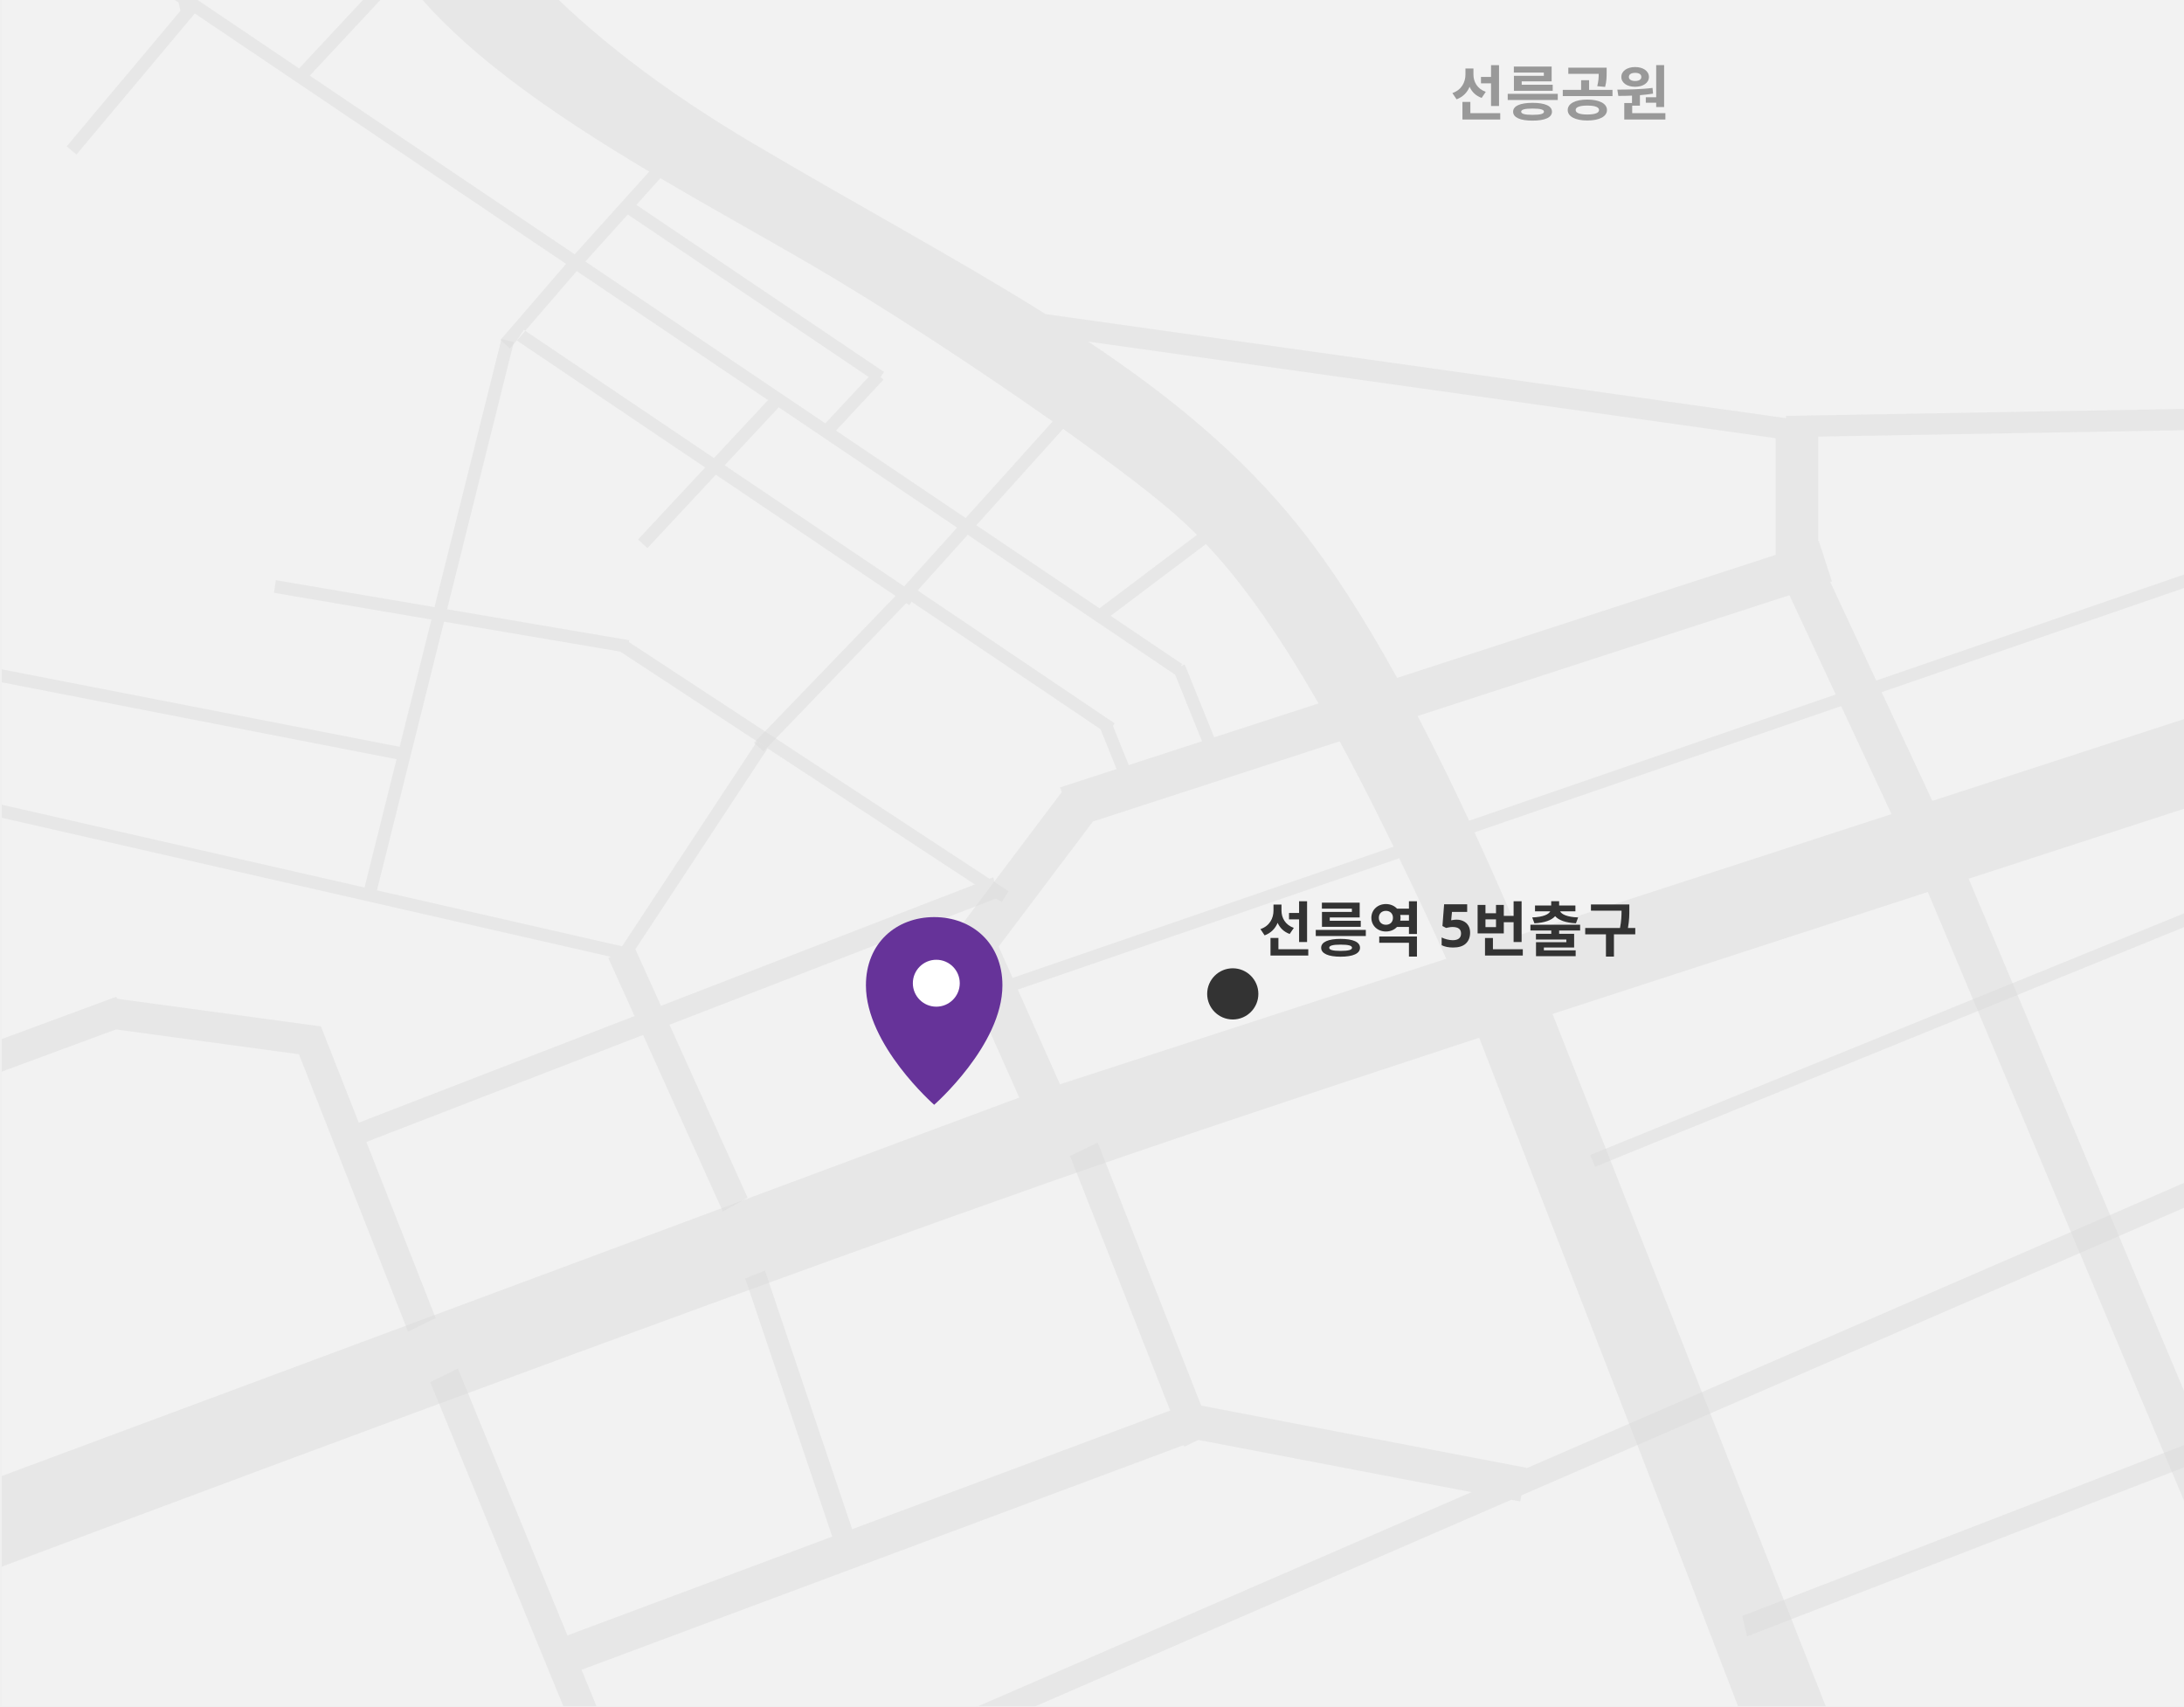
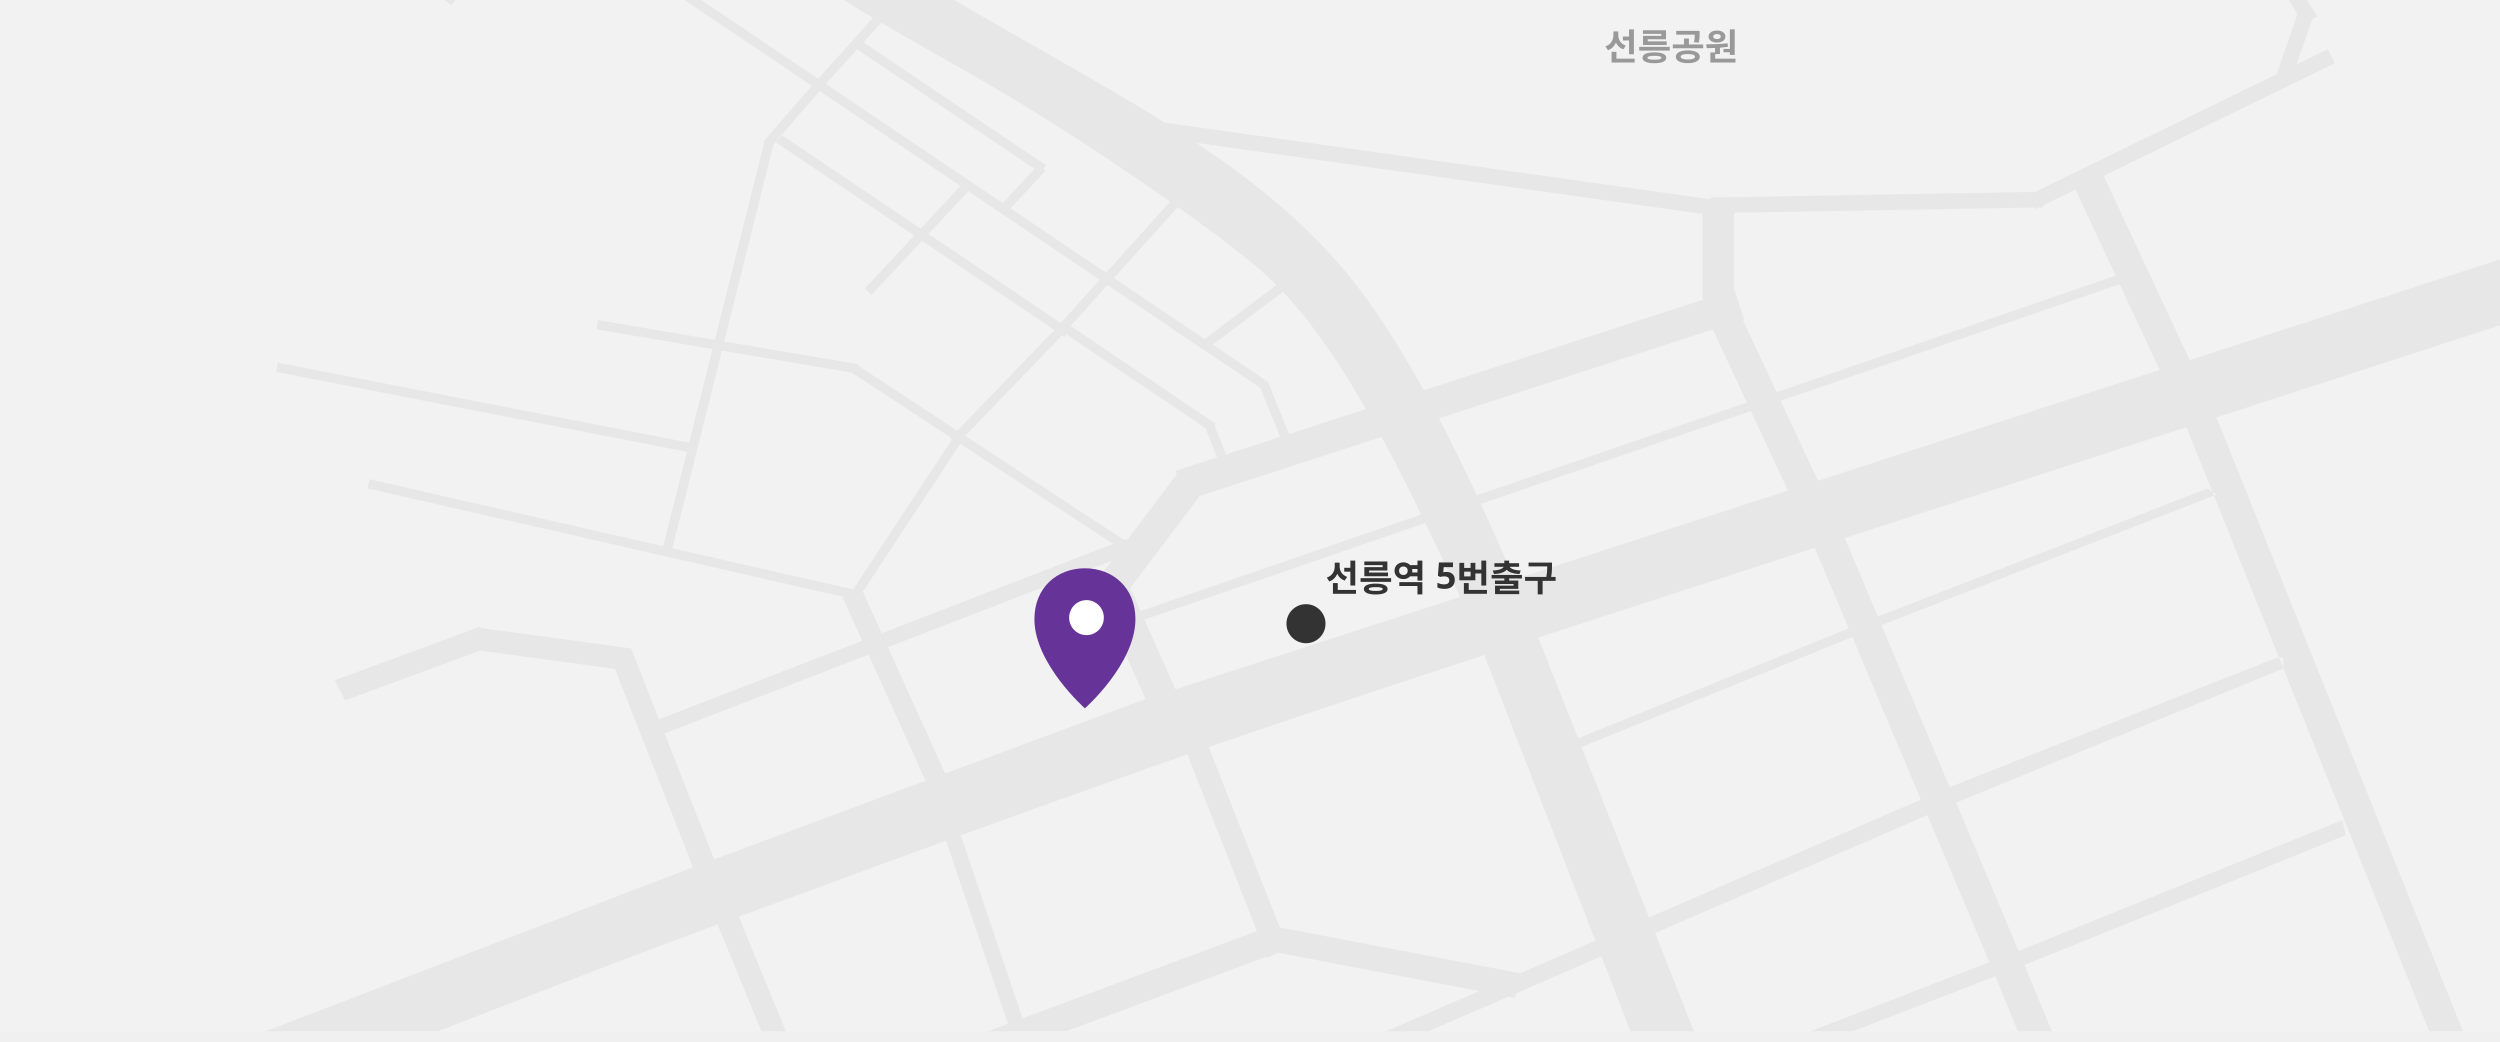
- <svg xmlns="http://www.w3.org/2000/svg" xmlns:xlink="http://www.w3.org/1999/xlink" width="512" height="400" viewBox="0 0 512 400">
+ <svg xmlns="http://www.w3.org/2000/svg" xmlns:xlink="http://www.w3.org/1999/xlink" width="960" height="400" viewBox="0 0 960 400">
  <defs>
-     <path id="a" d="M.391 0h512v400h-512z" />
+     <path id="a" d="M0 0h960v396H0z" />
  </defs>
  <g fill="none" fill-rule="evenodd">
    <mask id="b" fill="#fff">
      <use xlink:href="#a" />
    </mask>
    <use fill="#F2F2F2" xlink:href="#a" />
-     <path fill="#D8D8D8" d="M41.298-143.945l21.291-.743c.466 4.097 1.584 9.497 3.355 16.199L255.254-190l6.18 19.021-90.154 29.293 15.99 39.574 3.398-1.513.45 1.012 129.542-42.09 1.545 4.754L190.96-97.304l-.278-.854-1.539.685.163.404-4.635 1.873-.098-.242-92.328 41.106c17.077 36.064 41.117 62.41 84.504 88.067 24.644 14.573 47.71 26.945 68.373 39.896l173.564 24.393-.01-.535 103.404-1.805 76.896-37.504 6.597-19.16-15.021-24.039-.024.022-147.993-158.704 3.657-3.41 147.49 158.164.224-.14 18.017 28.834-1.672 1.045-4.92 14.288 9.96-4.858 2.192 4.494-14.454 7.05-.031.09-.09-.031-58.973 28.763 27.38 58.714 216.076-70.3 6.18 19.022-213.741 69.54 39.63 84.986-9.064 4.226-40.148-86.098-108.727 35.327 60.559 144-9.063 4.227-61.078-145.113-87.976 28.585c2.71 6.72 71.64 181.429 74.408 188.638l-20.975.732c-.15-3.226-67.818-176.317-70.625-183.784-45.142 14.807-79.025 26.195-101.649 34.165-58.916 20.755-147.425 53.3-265.526 97.635l-6.18-19.021 265.52-98.77-15.62-35.083-1.238-.933 26.817-35.587-.362-1.116 13.225-4.297-3.772-9.339-44.276-29.864-.543.806-.72-.486-33.468 34.75-2.23-2.007 33.186-34.437L167.82 111.3l-16.045 17.206-2.194-2.046 15.721-16.858-44.16-29.786 1.678-2.488 44.554 30.052 12.666-13.582-44.829-30.237-15.662 18.142-2.23-2.008 15.38-17.828L45.675 3.166 17.92 36.241l-2.298-1.929L42.292 2.53l-.45-1.947-.99-.668.623-.923-8.079-34.992-29.513-6.813.018-.077L-212.603 27l-.877-2.869L1.323-45.239l-17.356-35.585-193.787 62.676L-216-37.17l262.027-84.848a503.642 503.642 0 0 1-4.73-21.927zm48.856 85.071l92.545-41.203-16.186-40.06-94.875 30.827c2.895 9 6.466 19.349 10.713 31.047 2.46 6.773 5.041 13.222 7.803 19.39zM51.11-102.64l-13.094 4.254 13.403 30.104 10.047-2.881C57.67-81.28 54.218-91.773 51.11-102.64zM62.534-68.35l-9.883 2.835 8.36 18.776 9.396-2.695a366.472 366.472 0 0 1-7.873-18.916zm9.13 21.677l-3.96 1.135L79.269-9.95l9.124 6.388 4.268-4.576a70.526 70.526 0 0 1-1.777-2.714c-7.013-11.278-13.42-23.218-19.22-35.82zm22.78 41.02L72.635 17.732l62.092 41.882 17.455-19.386c-22.71-13.528-44.806-28.581-57.74-45.882zm60.372 47.44l-5.622 6.245L207.263 87.2l-.802 1.188.662.617-11.129 11.934 30.39 20.498 20.379-22.633c-17.581-12.395-39.548-26.842-58.354-37.74-10.535-6.105-22.1-12.5-33.593-19.276zm94.412 58.762l-20.333 22.582 28.863 19.468 22.84-17.211c-3.363-3.361-6.412-5.958-9.248-8.27-5.301-4.32-13.048-10.12-22.122-16.57zm33.478 27.006l-22.318 16.818 16.76 11.304-.301.446.896-.362 6.903 17.084 24.45-7.944c-10.757-18.72-19.268-29.82-26.39-37.346zm44.828 31.355l88.707-28.823V102.73L255.128 80.086c19.124 12.734 35.892 26.43 49.568 43.574 7.303 9.155 14.916 20.906 22.838 35.25zm28.762 60.255l87.127-28.31-11.804-25.314-85.935 29.59a870.354 870.354 0 0 1 10.612 24.034zm-17.252 5.605c-3.089-6.914-6.765-14.765-11.03-23.555l-89.396 30.782 9.88 22.193 90.546-29.42zm-6.701-56.908c3.95 7.552 7.974 15.73 12.073 24.533l85.928-29.588-10.848-23.263-87.153 28.318zm-18.28 5.94l-57.848 18.796-22.088 29.311 3.266 7.337 89.298-30.748c-.707-1.447-1.429-2.92-2.166-4.415-3.696-7.502-7.177-14.23-10.462-20.282zM70.117 16.034L86.326-1.346l-8.284-5.8-.92.299L64.819-44.71l-2.576.74.134.302-2.74 1.22-.307-.688-10.995 3.153L58.32-9.25l-.503.164.185.605-14.173 4.333.67 2.903 25.618 17.28zm205.359 142.122l-.006.009-48.602-32.783-11.738 13.036 46.194 31.159-.41.607 3.705 9.168 17.167-5.578-6.31-15.618zm-51.12-34.468L182.56 95.496l-12.666 13.583 42.069 28.376 12.394-13.766zM137.24 61.31l56.237 37.933 10.145-10.879-56.454-38.079-9.928 11.025zM4.553-45.717l.005-.02 28.904 6.672 2.19-.505.022.097 22.424-6.43-8.36-18.776-22.443 6.435-.827-2.884.513-.147-13.04-29.288-27.092 8.803L4.228-46.128l.183-.055.142.466zm32.847 8.87l-.388 1.68-.363-.083 6.504 28.172 11.57-3.537-9.274-28.54-8.05 2.308zM16.81-91.496L29.893-62.11l18.613-5.337-13.36-30.006-18.336 5.957zm423.042 251.03L547.73 122.39l-12.785-27.417-10.21 4.98.012.686-1.473.026-1.064.52-.242-.497-95.728 1.67v24.482l.14-.045 3.09 9.51-.393.128 10.774 23.103zm1.274 2.735l11.88 25.474 108.726-35.327-12.727-27.293-107.879 37.146z" mask="url(#b)" opacity=".4" />
-     <circle cx="289" cy="233" r="6" fill="#333" mask="url(#b)" />
+     <path fill="#D8D8D8" d="M455.638-267l11.365 19.339-108.768 35.298 19.29 47.687 4.1-1.823.544 1.22L538.455-216l1.865 5.73-158.342 51.387-.335-1.03-1.857.826.197.487-5.593 2.257-.118-.292L262.884-107.1c20.601 43.457 49.605 75.205 101.95 106.122l3.235 1.905c28.516 16.74 55.23 31.13 79.254 46.17L656.719 76.49l-.011-.644 124.75-2.175 92.772-45.193 7.96-23.088-18.123-28.967-.028.026L685.49-214.79l4.412-4.109 177.94 190.59.27-.169L889.85 6.266l-2.017 1.26-5.936 17.216 12.017-5.853 2.644 5.415-17.438 8.495-.038.109-.108-.038-71.148 34.66 33.032 70.752 260.686-84.712L1109 76.49l-257.869 83.798L959.75 430.773l-10.934 5.093L839.57 164.04l-131.173 42.57 12.687 30.134 126.575-49.184 3.471 2.368-128.643 50.149 26.18 62.18c81.138-32.175 122.992-48.719 125.562-49.632 2.57-.913 3.307.498 2.21 4.234l-125.261 51.36 23.97 56.931 124.289-50.215 1.356 5.763-123.367 49.86 30.399 73.858-10.934 5.093-30.718-74.606-107.63 41.561 21.924 55.654-25.306.883c-.088-1.907-19.775-53.062-40.213-105.755l-32.883 14.247-.327 1.729-2.542-.486-154.377 66.89-4.245-5.21 147.327-63.835-77.295-14.748-3.915 1.906-.176-.446-170.412 63.481 6.352 15.443-7.836 3.816-39.077-95.014-17.652 6.53C218.242 376.23 37.815 446.872-9.813 464.73l-7.456-22.921 283.373-108.835-29.99-76.117-51.775-7.012-51.828 19.116-3.957-7.755 54.798-20.212v-.006l.012.001 1.058-.39.292.573 57.656 7.81-.005.318.092-.045 10.605 26.916 78.017-30.12-7.42-16.402.621-.344-183.153-41.747.752-3.536 112.795 25.709 9.063-36.243-157.682-30.655.628-3.561 157.933 30.703 8.988-35.944-44.543-7.551.503-3.581 44.92 7.615 18.937-75.731.183.041-.469-.42 18.556-21.484-104.994-70.735L173.214 2.04l-2.772-2.324 32.175-38.299-.543-2.347-1.194-.804.751-1.112-9.746-42.166-35.606-8.21.02-.092-261.2 84.219-1.059-3.457 259.15-83.593-20.939-42.88-233.795 75.525-7.456-22.92 316.123-102.243a606.266 606.266 0 0 1-5.705-26.423l25.687-.896c.562 4.938 1.91 11.445 4.047 19.52L455.638-267zM283.706 352.004l28.399 69.047 74.926-27.912-23.74-70.304-18.207 6.633c-19.14 6.987-39.6 14.499-61.378 22.536zm456.39-38.985l-104.514 45.286 20.808 52.701 107.505-41.512-23.798-56.475zm-291.74-20.675l-8.678 3.059c-20.739 7.33-44.314 15.788-70.723 25.375l23.723 70.257 89.986-33.52-26.722-67.82-4.412 1.537c-1.077.376-2.136.747-3.175 1.112zm121.6-40.806l-15.532 5.098c-37.023 12.175-67.11 22.247-90.263 30.216l27.296 69.278 92.082 17.57-.022.114 29.09-12.604-21.248-54.652c-11.555-29.678-20.339-52.194-21.403-55.02zm141.322-6.908l-103.933 42.216 25.86 65.439 104.38-45.227-26.307-62.428zM333.5 251.403l-78.288 30.226 19.038 48.32 81.145-30.15-21.895-48.396zm93.287-36.016l-85.795 33.124L362.929 297l76.93-28.582-18.845-42.275-1.493-1.124 7.266-9.632zm270.05-5.026l-106.14 34.446 15.318 38.676 103.858-42.185-13.036-30.937zm-149.51-9.522L439.475 237.93l11.921 26.743 109.24-35.451-.708-1.576c-3.577-7.943-7.777-16.88-12.6-26.808zm-178.563-30.4l-37.422 56.744 7.228 15.976 88.82-34.292-58.626-38.428zm161.732-2.634l-69.791 22.649-26.648 35.321 3.94 8.84 107.734-37.05-1.292-2.64-1.32-2.682c-4.46-9.039-8.66-17.147-12.623-24.438zm-253.312-33.167l-18.98 75.899 69.358 15.809 37.94-57.53-.669-.602.208-.216-37.998-24.907-49.859-8.453zm395.138 23.213l-103.677 35.656a1048.152 1048.152 0 0 1 12.804 28.96l105.114-34.112-14.24-30.504zm-262.897-29.477l-.656.97-.869-.585-37.228 38.607 60.869 39.899 1.083-.418.143.613 19.107-25.324-.437-1.344 15.956-5.179-4.552-11.252-53.416-35.987zm248.272-1.85L552.55 160.647c4.765 9.101 9.62 18.955 14.566 29.563l103.668-35.653-13.087-28.033zm156.246-17.379l-130.15 44.761 14.33 30.697 131.174-42.57-15.354-32.888zm-388.644.314l-14.16 15.709 55.73 37.546-.494.732 4.469 11.047 20.711-6.721-7.613-18.82-.007.01-58.636-39.503zm67.367 2.618l-26.926 20.266 20.22 13.622-.364.537 1.082-.436 8.328 20.586 29.497-9.573-.775-1.342c-12.612-21.749-22.642-34.773-31.062-43.66zm-194.892-57.51l-.88 1.018.055.013-18.886 75.524 51.51 8.733-.074.523 38.097 24.972 37.274-38.632-50.808-34.23-19.357 20.734-2.647-2.465 18.966-20.315-53.25-35.875zm499.207 18.246l-12.318 6 .015.828-1.777.031-1.284.626-.292-.598-115.491 2.013v29.5l.167-.054 3.729 11.46-.473.153 12.997 27.84 130.151-44.761-15.424-33.038zM459.394 54.875c23.072 15.345 43.302 31.849 59.801 52.508 8.81 11.032 17.995 25.19 27.554 42.477l107.02-34.732V82.16L459.394 54.875zm-7.118 24.66l-24.53 27.21 34.82 23.46 27.556-20.74c-3.889-3.88-7.429-6.917-10.728-9.615l-1.152-.936c-6.367-5.14-15.424-11.897-25.966-19.38zm-80.434-6.09l-15.28 16.367 50.754 34.193 14.953-16.588-50.427-33.972zm-33.47-64.718l-6.783 7.524 70.058 47.197-.967 1.432.798.744-13.426 14.38 36.663 24.7 24.586-27.273-2.334-1.639C426.168 61.236 400.764 44.61 378.9 31.955l-3.074-1.772c-11.869-6.82-24.7-13.944-37.455-21.456zm-23.65 26.235l-14.565 16.85 53.366 35.953 15.281-16.367-54.083-36.436zm14.421-15.999L317.167 32.25l67.847 45.709 12.239-13.11-68.11-45.885zm-29.371 32.59l-2.024 2.996.026.018 2.382-2.756-.384-.259zm-34.237-99.994l-26.31 28.18 74.912 50.469 21.059-23.361-1.643-.98c-26.818-16.048-52.726-33.878-68.018-54.308zm-35.74-47.064l-3.108.89.162.365-3.306 1.47-.37-.829-13.266 3.8 12.048 37.033-.608.197.224.73-17.1 5.221.81 3.499 30.906 20.822 19.555-20.945-9.994-6.989-1.11.36-14.843-45.624zm8.257-2.365l-4.775 1.368 13.95 42.882 11.007 7.699 5.15-5.515a84.974 84.974 0 0 1-2.144-3.27c-8.46-13.59-16.19-27.979-23.188-43.164zm-31.626 9.058l-9.711 2.781-.468 2.026-.438-.101 7.846 33.947 13.959-4.262-11.188-34.391zm-38.013-61.947l-32.686 10.607 20.968 42.938.22-.067.172.562.006-.025 34.87 8.041 2.642-.609.027.117 27.055-7.749-10.086-22.625-27.077 7.755-.998-3.475.62-.177-15.733-35.293zm58.626 26.769l-11.925 3.415L225.2-97.95l11.337-3.247a441.31 441.31 0 0 1-9.498-22.793zm125.445-86.506L238.022-173.35l.82 2.532c3.34 10.242 7.375 21.869 12.105 34.88 2.967 8.162 6.081 15.934 9.413 23.365l111.651-49.65-19.527-48.273zm-158.487 51.434l-22.122 7.18 15.784 35.41 22.456-6.432-16.118-36.158zm19.258-6.25l-15.797 5.127 16.17 36.275 12.121-3.472c-4.58-12.19-8.744-24.834-12.494-37.93z" mask="url(#b)" opacity=".4" />
+     <circle cx="501.5" cy="239.5" r="7.5" fill="#333" mask="url(#b)" />
    <text fill="#333" font-family="NanumSquareB, NanumSquare" font-size="14" font-weight="bold" mask="url(#b)">
-       <tspan x="295" y="223">선릉역 5번출구</tspan>
+       <tspan x="509" y="227">선릉역 5번출구</tspan>
    </text>
    <text fill="#999" font-family="NanumSquareB, NanumSquare" font-size="14" font-weight="bold" mask="url(#b)">
-       <tspan x="340" y="27">선릉공원</tspan>
+       <tspan x="616" y="23">선릉공원</tspan>
    </text>
-     <g fill="#D8D8D8" mask="url(#b)" opacity=".4">
-       <path d="M177.434 173.849l2.572 1.545L148 224l-2.572-1.545z" />
-       <path d="M142.598 224.583l5.831-3.232 26.848 59.436-5.83 3.232zM68.838 244.016l6.491-3.166 26.808 68.145-6.49 3.166zM100.85 324.01l6.492-3.165 34.26 83.424-6.491 3.166zM250.85 271.01l6.492-3.165 26.807 68.145-6.49 3.165z" />
-       <path d="M26.24 241.212l.125-7.221 48.892 6.632-.126 7.221z" />
-       <path d="M-15.752 257.2l-3.279-6.434 46.283-17.097 3.279 6.434zM-8.614 189.66l.624-2.934 156.004 35.614-.623 2.934zM373.954 273.533l-1.172-2.762 148.219-60.308 1.172 2.762zM174.694 299.721l4.636-1.873 21.764 64.547-4.635 1.873zM84.742 268.157l-1.124-4.782 149.249-57.711 1.124 4.781zM409.565 383.621l-1.124-4.781 149.249-57.712 1.123 4.782z" />
-       <path d="M130.802 393.522l-2.564-8.346 149.96-55.949 2.564 8.346z" />
-       <path d="M277.112 336.849l1.491-7.9 79.286 15.153-1.492 7.9z" />
-       <path d="M222.886 402.775l3.516 4.323 303.15-131.555-3.517-4.323zM236.437 208.942l-1.59 2.544-89.47-58.737 1.59-2.544z" />
-       <path d="M147.498 150.08l-.418 2.97-82.848-14.067.417-2.97z" />
-       <path d="M117.549 79.496l2.923.675-32.707 131-2.923-.675z" />
-       <path d="M95.384 175.403l-.52 2.955L-37.67 152.55l.521-2.954z" />
-     </g>
-     <g transform="translate(202 214)">
-       <path fill="#639" d="M17 45S1 31 1 17C1 7.059 8.163 1 17 1s16 6.059 16 16c0 14-16 28-16 28z" />
-       <circle cx="17.5" cy="16.5" r="5.5" fill="#FFF" />
+     <g transform="translate(396 217)">
+       <path fill="#639" d="M20.606 55S1.212 37.889 1.212 20.778c0-12.15 8.683-19.556 19.394-19.556C31.317 1.222 40 8.628 40 20.778 40 37.888 20.606 55 20.606 55z" />
+       <ellipse cx="21.212" cy="20.167" fill="#FFF" rx="6.667" ry="6.722" />
    </g>
  </g>
</svg>
